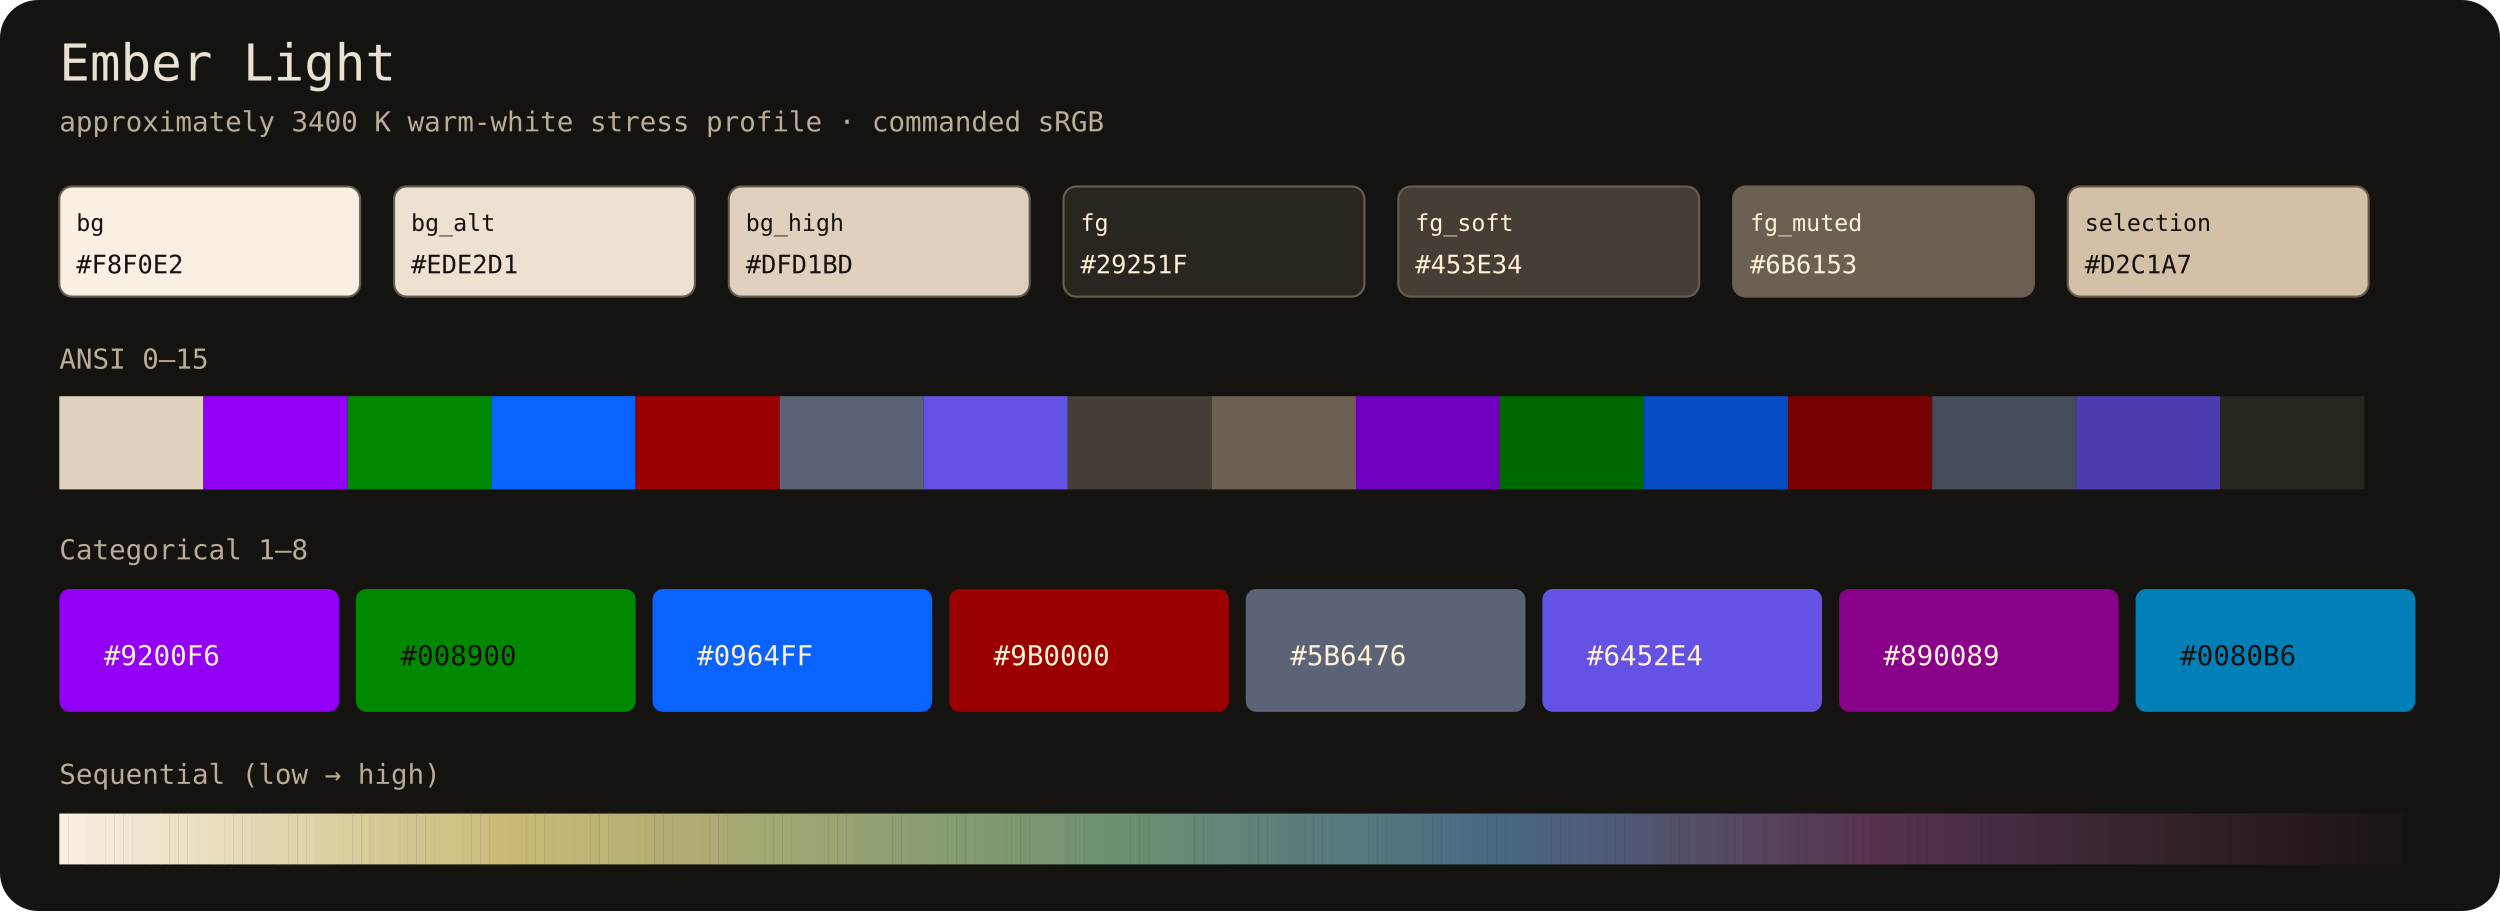
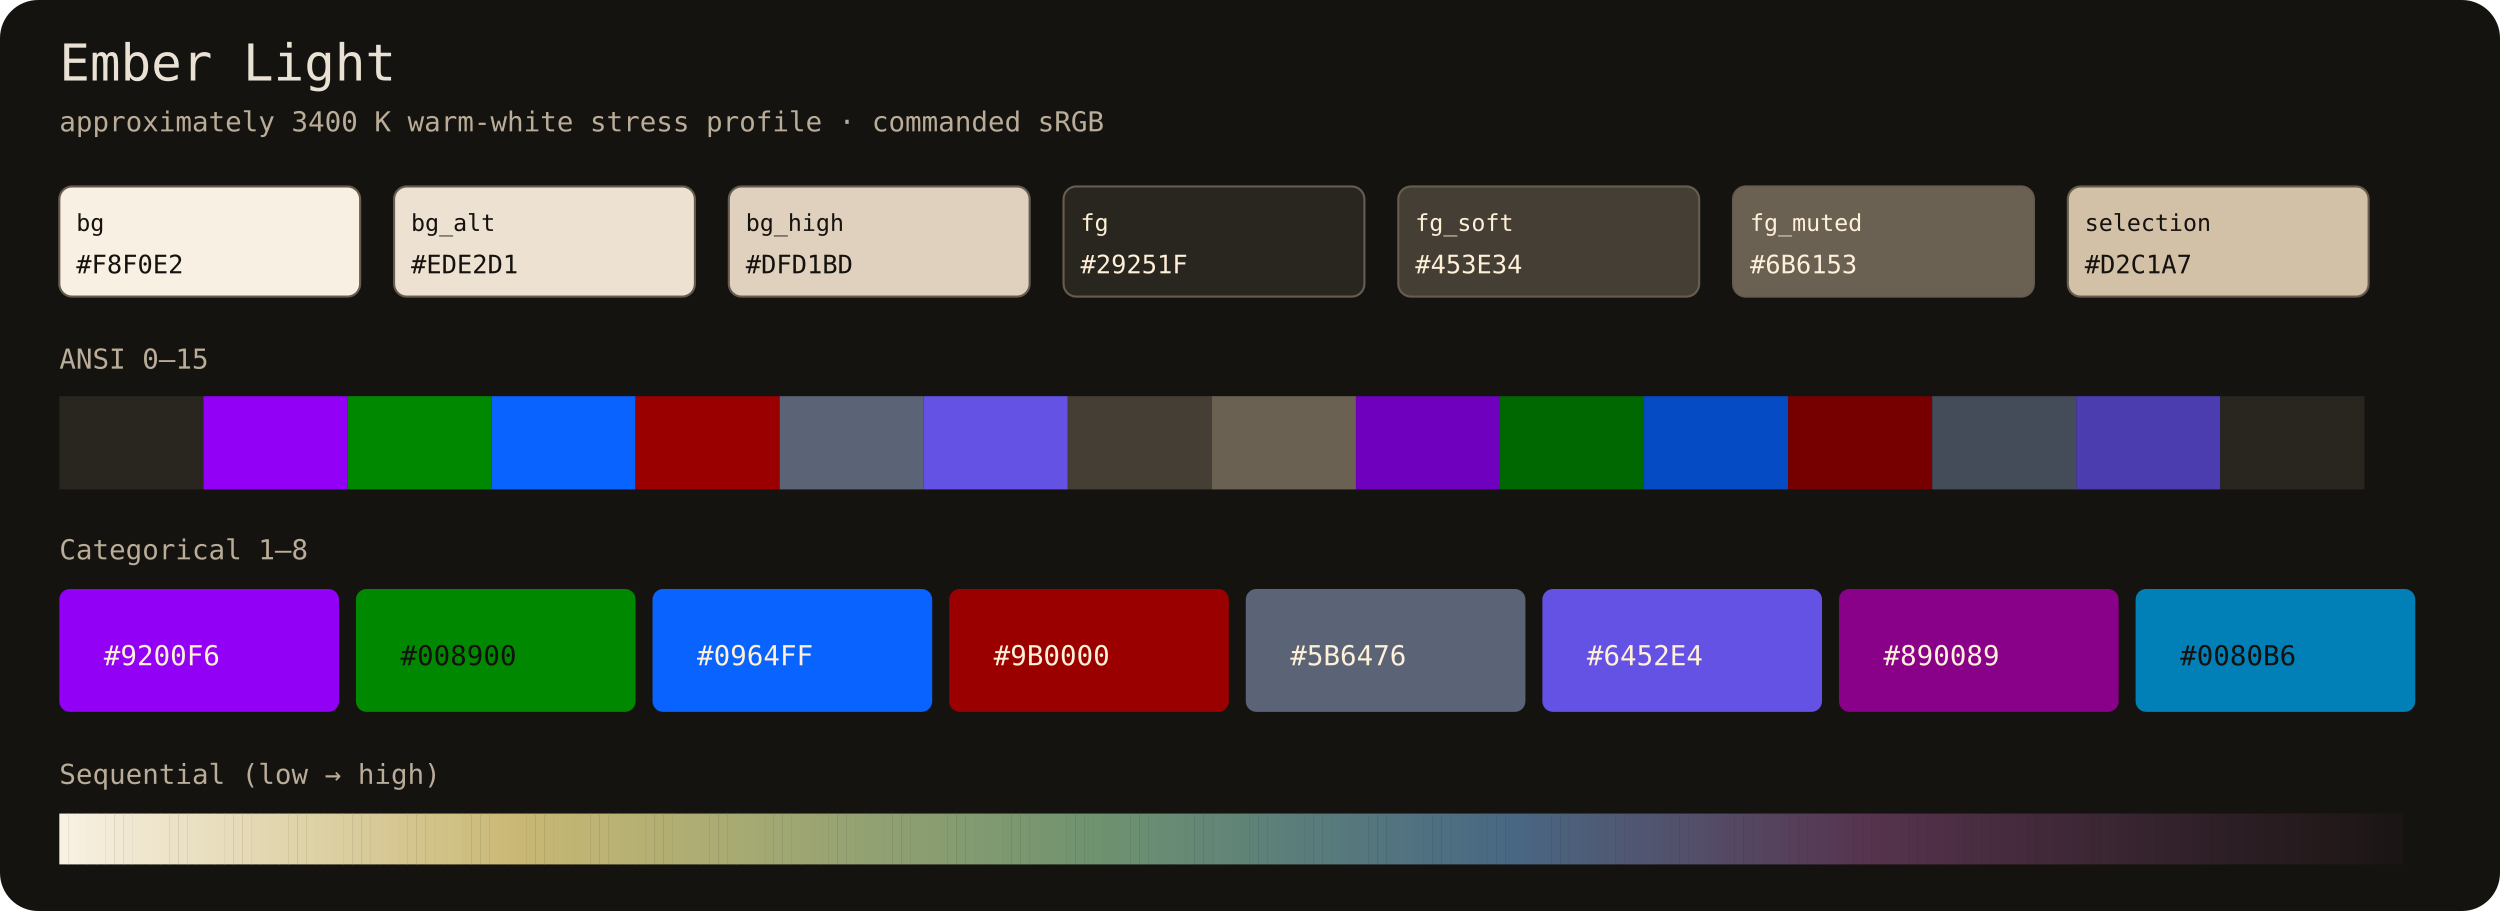
<svg xmlns="http://www.w3.org/2000/svg" width="1180" height="430" viewBox="0 0 1180 430">
  <rect width="100%" height="100%" rx="18" fill="#151310" />
  <text x="28" y="38" fill="#E9E1D4" font-size="24" font-family="ui-monospace, SFMono-Regular, Menlo, monospace">Ember Light</text>
  <text x="28" y="62" fill="#B9AC98" font-size="13" font-family="ui-monospace, SFMono-Regular, Menlo, monospace">approximately 3400 K warm-white stress profile · commanded sRGB</text>
  <rect x="28" y="88" width="142" height="52" rx="6" fill="#F8F0E2" stroke="#665D50" />
  <text x="36" y="109" fill="#14110E" font-size="11" font-family="ui-monospace, SFMono-Regular, Menlo, monospace">bg</text>
  <text x="36" y="129" fill="#14110E" font-size="12" font-family="ui-monospace, SFMono-Regular, Menlo, monospace">#F8F0E2</text>
  <rect x="186" y="88" width="142" height="52" rx="6" fill="#EDE2D1" stroke="#665D50" />
  <text x="194" y="109" fill="#14110E" font-size="11" font-family="ui-monospace, SFMono-Regular, Menlo, monospace">bg_alt</text>
  <text x="194" y="129" fill="#14110E" font-size="12" font-family="ui-monospace, SFMono-Regular, Menlo, monospace">#EDE2D1</text>
  <rect x="344" y="88" width="142" height="52" rx="6" fill="#DFD1BD" stroke="#665D50" />
  <text x="352" y="109" fill="#14110E" font-size="11" font-family="ui-monospace, SFMono-Regular, Menlo, monospace">bg_high</text>
  <text x="352" y="129" fill="#14110E" font-size="12" font-family="ui-monospace, SFMono-Regular, Menlo, monospace">#DFD1BD</text>
  <rect x="502" y="88" width="142" height="52" rx="6" fill="#29251F" stroke="#665D50" />
  <text x="510" y="109" fill="#FFF0D8" font-size="11" font-family="ui-monospace, SFMono-Regular, Menlo, monospace">fg</text>
  <text x="510" y="129" fill="#FFF0D8" font-size="12" font-family="ui-monospace, SFMono-Regular, Menlo, monospace">#29251F</text>
  <rect x="660" y="88" width="142" height="52" rx="6" fill="#453E34" stroke="#665D50" />
  <text x="668" y="109" fill="#FFF0D8" font-size="11" font-family="ui-monospace, SFMono-Regular, Menlo, monospace">fg_soft</text>
  <text x="668" y="129" fill="#FFF0D8" font-size="12" font-family="ui-monospace, SFMono-Regular, Menlo, monospace">#453E34</text>
  <rect x="818" y="88" width="142" height="52" rx="6" fill="#6B6153" stroke="#665D50" />
  <text x="826" y="109" fill="#FFF0D8" font-size="11" font-family="ui-monospace, SFMono-Regular, Menlo, monospace">fg_muted</text>
  <text x="826" y="129" fill="#FFF0D8" font-size="12" font-family="ui-monospace, SFMono-Regular, Menlo, monospace">#6B6153</text>
  <rect x="976" y="88" width="142" height="52" rx="6" fill="#D2C1A7" stroke="#665D50" />
  <text x="984" y="109" fill="#14110E" font-size="11" font-family="ui-monospace, SFMono-Regular, Menlo, monospace">selection</text>
  <text x="984" y="129" fill="#14110E" font-size="12" font-family="ui-monospace, SFMono-Regular, Menlo, monospace">#D2C1A7</text>
  <text x="28" y="174" fill="#B9AC98" font-size="13" font-family="ui-monospace, SFMono-Regular, Menlo, monospace">ANSI 0–15</text>
-   <rect x="28" y="187" width="68" height="44" fill="#DFD1BD" />
+   <rect x="28" y="187" width="68" height="44" fill="#29251F" />
  <rect x="96" y="187" width="68" height="44" fill="#9200F6" />
  <rect x="164" y="187" width="68" height="44" fill="#008900" />
  <rect x="232" y="187" width="68" height="44" fill="#0964FF" />
  <rect x="300" y="187" width="68" height="44" fill="#9B0000" />
  <rect x="368" y="187" width="68" height="44" fill="#5B6476" />
  <rect x="436" y="187" width="68" height="44" fill="#6452E4" />
  <rect x="504" y="187" width="68" height="44" fill="#453E34" />
  <rect x="572" y="187" width="68" height="44" fill="#6B6153" />
  <rect x="640" y="187" width="68" height="44" fill="#6F00BD" />
  <rect x="708" y="187" width="68" height="44" fill="#006800" />
  <rect x="776" y="187" width="68" height="44" fill="#054BC4" />
  <rect x="844" y="187" width="68" height="44" fill="#760000" />
  <rect x="912" y="187" width="68" height="44" fill="#444B59" />
  <rect x="980" y="187" width="68" height="44" fill="#4B3DAF" />
  <rect x="1048" y="187" width="68" height="44" fill="#29251F" />
  <text x="28" y="264" fill="#B9AC98" font-size="13" font-family="ui-monospace, SFMono-Regular, Menlo, monospace">Categorical 1–8</text>
  <rect x="28" y="278" width="132" height="58" rx="5" fill="#9200F6" />
  <text x="49" y="314" fill="#FFF0D8" font-size="13" font-family="ui-monospace, SFMono-Regular, Menlo, monospace">#9200F6</text>
  <rect x="168" y="278" width="132" height="58" rx="5" fill="#008900" />
  <text x="189" y="314" fill="#14110E" font-size="13" font-family="ui-monospace, SFMono-Regular, Menlo, monospace">#008900</text>
  <rect x="308" y="278" width="132" height="58" rx="5" fill="#0964FF" />
  <text x="329" y="314" fill="#FFF0D8" font-size="13" font-family="ui-monospace, SFMono-Regular, Menlo, monospace">#0964FF</text>
  <rect x="448" y="278" width="132" height="58" rx="5" fill="#9B0000" />
  <text x="469" y="314" fill="#FFF0D8" font-size="13" font-family="ui-monospace, SFMono-Regular, Menlo, monospace">#9B0000</text>
  <rect x="588" y="278" width="132" height="58" rx="5" fill="#5B6476" />
  <text x="609" y="314" fill="#FFF0D8" font-size="13" font-family="ui-monospace, SFMono-Regular, Menlo, monospace">#5B6476</text>
  <rect x="728" y="278" width="132" height="58" rx="5" fill="#6452E4" />
  <text x="749" y="314" fill="#FFF0D8" font-size="13" font-family="ui-monospace, SFMono-Regular, Menlo, monospace">#6452E4</text>
  <rect x="868" y="278" width="132" height="58" rx="5" fill="#890089" />
  <text x="889" y="314" fill="#FFF0D8" font-size="13" font-family="ui-monospace, SFMono-Regular, Menlo, monospace">#890089</text>
  <rect x="1008" y="278" width="132" height="58" rx="5" fill="#0080B6" />
  <text x="1029" y="314" fill="#14110E" font-size="13" font-family="ui-monospace, SFMono-Regular, Menlo, monospace">#0080B6</text>
  <text x="28" y="370" fill="#B9AC98" font-size="13" font-family="ui-monospace, SFMono-Regular, Menlo, monospace">Sequential (low → high)</text>
  <rect x="28.00" y="384" width="4.5" height="24" fill="#F8F0E2" />
  <rect x="32.32" y="384" width="4.5" height="24" fill="#F7EFE0" />
  <rect x="36.64" y="384" width="4.5" height="24" fill="#F6EEDE" />
  <rect x="40.96" y="384" width="4.5" height="24" fill="#F5EDDB" />
  <rect x="45.28" y="384" width="4.5" height="24" fill="#F4EBD9" />
  <rect x="49.60" y="384" width="4.5" height="24" fill="#F3EAD7" />
  <rect x="53.92" y="384" width="4.5" height="24" fill="#F2E9D5" />
  <rect x="58.24" y="384" width="4.5" height="24" fill="#F1E8D3" />
  <rect x="62.56" y="384" width="4.5" height="24" fill="#F0E7D0" />
  <rect x="66.88" y="384" width="4.5" height="24" fill="#EFE6CE" />
  <rect x="71.20" y="384" width="4.5" height="24" fill="#EEE5CC" />
  <rect x="75.52" y="384" width="4.5" height="24" fill="#EDE4CA" />
  <rect x="79.84" y="384" width="4.5" height="24" fill="#ECE2C8" />
  <rect x="84.16" y="384" width="4.5" height="24" fill="#EBE1C6" />
  <rect x="88.48" y="384" width="4.5" height="24" fill="#EAE0C3" />
  <rect x="92.80" y="384" width="4.5" height="24" fill="#E9DFC1" />
  <rect x="97.12" y="384" width="4.5" height="24" fill="#E9DEBF" />
  <rect x="101.44" y="384" width="4.5" height="24" fill="#E8DDBD" />
  <rect x="105.76" y="384" width="4.5" height="24" fill="#E7DCBB" />
  <rect x="110.08" y="384" width="4.5" height="24" fill="#E6DBB8" />
  <rect x="114.40" y="384" width="4.5" height="24" fill="#E5D9B6" />
  <rect x="118.72" y="384" width="4.5" height="24" fill="#E4D8B4" />
  <rect x="123.04" y="384" width="4.5" height="24" fill="#E3D7B2" />
  <rect x="127.36" y="384" width="4.5" height="24" fill="#E2D6B0" />
  <rect x="131.68" y="384" width="4.5" height="24" fill="#E1D5AE" />
  <rect x="136.00" y="384" width="4.5" height="24" fill="#E0D4AB" />
  <rect x="140.32" y="384" width="4.5" height="24" fill="#DFD3A9" />
  <rect x="144.64" y="384" width="4.5" height="24" fill="#DED2A7" />
  <rect x="148.96" y="384" width="4.5" height="24" fill="#DDD0A5" />
  <rect x="153.28" y="384" width="4.5" height="24" fill="#DCCFA3" />
  <rect x="157.60" y="384" width="4.5" height="24" fill="#DBCEA0" />
  <rect x="161.92" y="384" width="4.5" height="24" fill="#DACD9E" />
  <rect x="166.24" y="384" width="4.5" height="24" fill="#D9CC9C" />
  <rect x="170.56" y="384" width="4.5" height="24" fill="#D8CB9A" />
  <rect x="174.88" y="384" width="4.5" height="24" fill="#D8CA98" />
  <rect x="179.20" y="384" width="4.5" height="24" fill="#D7C995" />
  <rect x="183.52" y="384" width="4.5" height="24" fill="#D6C793" />
  <rect x="187.84" y="384" width="4.5" height="24" fill="#D5C691" />
  <rect x="192.16" y="384" width="4.5" height="24" fill="#D4C58F" />
  <rect x="196.48" y="384" width="4.5" height="24" fill="#D3C48C" />
  <rect x="200.80" y="384" width="4.5" height="24" fill="#D2C38A" />
  <rect x="205.12" y="384" width="4.5" height="24" fill="#D1C288" />
  <rect x="209.44" y="384" width="4.5" height="24" fill="#D0C186" />
  <rect x="213.76" y="384" width="4.5" height="24" fill="#CFC083" />
  <rect x="218.08" y="384" width="4.5" height="24" fill="#CEBE81" />
  <rect x="222.40" y="384" width="4.5" height="24" fill="#CDBD7F" />
  <rect x="226.72" y="384" width="4.5" height="24" fill="#CCBC7D" />
  <rect x="231.04" y="384" width="4.5" height="24" fill="#CCBB7A" />
  <rect x="235.36" y="384" width="4.5" height="24" fill="#CBBA78" />
  <rect x="239.68" y="384" width="4.5" height="24" fill="#CAB976" />
  <rect x="244.00" y="384" width="4.5" height="24" fill="#C9B874" />
  <rect x="248.32" y="384" width="4.5" height="24" fill="#C7B774" />
  <rect x="252.64" y="384" width="4.5" height="24" fill="#C6B774" />
  <rect x="256.96" y="384" width="4.5" height="24" fill="#C4B674" />
  <rect x="261.28" y="384" width="4.5" height="24" fill="#C3B574" />
  <rect x="265.60" y="384" width="4.5" height="24" fill="#C1B574" />
  <rect x="269.92" y="384" width="4.5" height="24" fill="#C0B474" />
  <rect x="274.24" y="384" width="4.5" height="24" fill="#BFB474" />
  <rect x="278.56" y="384" width="4.5" height="24" fill="#BDB374" />
  <rect x="282.88" y="384" width="4.5" height="24" fill="#BCB374" />
  <rect x="287.20" y="384" width="4.5" height="24" fill="#BAB274" />
  <rect x="291.52" y="384" width="4.5" height="24" fill="#B9B174" />
  <rect x="295.84" y="384" width="4.5" height="24" fill="#B7B174" />
  <rect x="300.16" y="384" width="4.5" height="24" fill="#B6B073" />
  <rect x="304.48" y="384" width="4.5" height="24" fill="#B5AF73" />
  <rect x="308.80" y="384" width="4.5" height="24" fill="#B3AF73" />
  <rect x="313.12" y="384" width="4.5" height="24" fill="#B2AE73" />
  <rect x="317.44" y="384" width="4.5" height="24" fill="#B0AE73" />
  <rect x="321.76" y="384" width="4.5" height="24" fill="#AFAD73" />
  <rect x="326.08" y="384" width="4.5" height="24" fill="#AEAD73" />
  <rect x="330.40" y="384" width="4.5" height="24" fill="#ACAC73" />
  <rect x="334.72" y="384" width="4.5" height="24" fill="#ABAB73" />
  <rect x="339.04" y="384" width="4.5" height="24" fill="#A9AB73" />
  <rect x="343.36" y="384" width="4.5" height="24" fill="#A8AA73" />
  <rect x="347.68" y="384" width="4.5" height="24" fill="#A6AA73" />
  <rect x="352.00" y="384" width="4.5" height="24" fill="#A5A973" />
  <rect x="356.32" y="384" width="4.5" height="24" fill="#A4A873" />
  <rect x="360.64" y="384" width="4.5" height="24" fill="#A2A873" />
  <rect x="364.96" y="384" width="4.5" height="24" fill="#A1A773" />
  <rect x="369.28" y="384" width="4.5" height="24" fill="#9FA772" />
  <rect x="373.60" y="384" width="4.5" height="24" fill="#9EA672" />
  <rect x="377.92" y="384" width="4.5" height="24" fill="#9DA572" />
  <rect x="382.24" y="384" width="4.5" height="24" fill="#9BA572" />
  <rect x="386.56" y="384" width="4.5" height="24" fill="#9AA472" />
  <rect x="390.88" y="384" width="4.5" height="24" fill="#98A472" />
  <rect x="395.20" y="384" width="4.5" height="24" fill="#97A372" />
  <rect x="399.52" y="384" width="4.5" height="24" fill="#96A272" />
  <rect x="403.84" y="384" width="4.5" height="24" fill="#94A272" />
  <rect x="408.16" y="384" width="4.5" height="24" fill="#93A172" />
  <rect x="412.48" y="384" width="4.5" height="24" fill="#91A172" />
  <rect x="416.80" y="384" width="4.5" height="24" fill="#90A072" />
  <rect x="421.12" y="384" width="4.5" height="24" fill="#8E9F71" />
  <rect x="425.44" y="384" width="4.5" height="24" fill="#8D9F71" />
  <rect x="429.76" y="384" width="4.5" height="24" fill="#8B9E71" />
  <rect x="434.08" y="384" width="4.5" height="24" fill="#8A9E71" />
  <rect x="438.40" y="384" width="4.5" height="24" fill="#899D71" />
  <rect x="442.72" y="384" width="4.5" height="24" fill="#879C71" />
  <rect x="447.04" y="384" width="4.5" height="24" fill="#869C71" />
  <rect x="451.36" y="384" width="4.5" height="24" fill="#849B71" />
  <rect x="455.68" y="384" width="4.5" height="24" fill="#839B71" />
  <rect x="460.00" y="384" width="4.5" height="24" fill="#819A71" />
  <rect x="464.32" y="384" width="4.5" height="24" fill="#809970" />
  <rect x="468.64" y="384" width="4.5" height="24" fill="#7F9970" />
  <rect x="472.96" y="384" width="4.5" height="24" fill="#7D9870" />
  <rect x="477.28" y="384" width="4.5" height="24" fill="#7C9870" />
  <rect x="481.60" y="384" width="4.5" height="24" fill="#7A9770" />
  <rect x="485.92" y="384" width="4.5" height="24" fill="#799670" />
  <rect x="490.24" y="384" width="4.5" height="24" fill="#779670" />
  <rect x="494.56" y="384" width="4.5" height="24" fill="#769570" />
  <rect x="498.88" y="384" width="4.5" height="24" fill="#749570" />
  <rect x="503.20" y="384" width="4.5" height="24" fill="#73946F" />
  <rect x="507.52" y="384" width="4.5" height="24" fill="#72936F" />
  <rect x="511.84" y="384" width="4.5" height="24" fill="#70936F" />
  <rect x="516.16" y="384" width="4.5" height="24" fill="#6F926F" />
  <rect x="520.48" y="384" width="4.5" height="24" fill="#6D916F" />
  <rect x="524.80" y="384" width="4.5" height="24" fill="#6C9070" />
  <rect x="529.12" y="384" width="4.5" height="24" fill="#6C9071" />
  <rect x="533.44" y="384" width="4.5" height="24" fill="#6B8F71" />
  <rect x="537.76" y="384" width="4.5" height="24" fill="#6A8E72" />
  <rect x="542.08" y="384" width="4.5" height="24" fill="#698D72" />
  <rect x="546.40" y="384" width="4.5" height="24" fill="#688C73" />
  <rect x="550.72" y="384" width="4.5" height="24" fill="#678B74" />
  <rect x="555.04" y="384" width="4.5" height="24" fill="#668A74" />
  <rect x="559.36" y="384" width="4.5" height="24" fill="#658975" />
  <rect x="563.68" y="384" width="4.5" height="24" fill="#648875" />
  <rect x="568.00" y="384" width="4.5" height="24" fill="#638776" />
  <rect x="572.32" y="384" width="4.5" height="24" fill="#638676" />
  <rect x="576.64" y="384" width="4.5" height="24" fill="#628577" />
  <rect x="580.96" y="384" width="4.5" height="24" fill="#618477" />
  <rect x="585.28" y="384" width="4.5" height="24" fill="#608378" />
  <rect x="589.60" y="384" width="4.5" height="24" fill="#5F8278" />
  <rect x="593.92" y="384" width="4.5" height="24" fill="#5E8179" />
  <rect x="598.24" y="384" width="4.5" height="24" fill="#5D8079" />
  <rect x="602.56" y="384" width="4.5" height="24" fill="#5C7F7A" />
  <rect x="606.88" y="384" width="4.5" height="24" fill="#5C7E7A" />
  <rect x="611.20" y="384" width="4.5" height="24" fill="#5B7D7A" />
  <rect x="615.52" y="384" width="4.5" height="24" fill="#5A7C7B" />
  <rect x="619.84" y="384" width="4.5" height="24" fill="#597B7B" />
  <rect x="624.16" y="384" width="4.5" height="24" fill="#587B7C" />
  <rect x="628.48" y="384" width="4.5" height="24" fill="#577A7C" />
  <rect x="632.80" y="384" width="4.5" height="24" fill="#56797D" />
  <rect x="637.12" y="384" width="4.5" height="24" fill="#56787D" />
  <rect x="641.44" y="384" width="4.5" height="24" fill="#55777D" />
  <rect x="645.76" y="384" width="4.5" height="24" fill="#54767E" />
  <rect x="650.08" y="384" width="4.5" height="24" fill="#53757E" />
  <rect x="654.40" y="384" width="4.5" height="24" fill="#52747F" />
  <rect x="658.72" y="384" width="4.5" height="24" fill="#52737F" />
  <rect x="663.04" y="384" width="4.5" height="24" fill="#51727F" />
  <rect x="667.36" y="384" width="4.5" height="24" fill="#507180" />
  <rect x="671.68" y="384" width="4.5" height="24" fill="#4F7080" />
  <rect x="676.00" y="384" width="4.5" height="24" fill="#4E6F80" />
  <rect x="680.32" y="384" width="4.5" height="24" fill="#4E6E81" />
  <rect x="684.64" y="384" width="4.5" height="24" fill="#4D6D81" />
  <rect x="688.96" y="384" width="4.5" height="24" fill="#4C6C81" />
  <rect x="693.28" y="384" width="4.5" height="24" fill="#4B6B82" />
  <rect x="697.60" y="384" width="4.5" height="24" fill="#4A6A82" />
  <rect x="701.92" y="384" width="4.5" height="24" fill="#4A6982" />
  <rect x="706.24" y="384" width="4.5" height="24" fill="#496883" />
  <rect x="710.56" y="384" width="4.5" height="24" fill="#486783" />
  <rect x="714.88" y="384" width="4.5" height="24" fill="#496682" />
  <rect x="719.20" y="384" width="4.5" height="24" fill="#496581" />
  <rect x="723.52" y="384" width="4.5" height="24" fill="#4A647F" />
  <rect x="727.84" y="384" width="4.5" height="24" fill="#4B637E" />
  <rect x="732.16" y="384" width="4.5" height="24" fill="#4B617D" />
  <rect x="736.48" y="384" width="4.5" height="24" fill="#4C607C" />
  <rect x="740.80" y="384" width="4.5" height="24" fill="#4D5F7A" />
  <rect x="745.12" y="384" width="4.5" height="24" fill="#4D5E79" />
  <rect x="749.44" y="384" width="4.5" height="24" fill="#4E5C78" />
  <rect x="753.76" y="384" width="4.5" height="24" fill="#4E5B76" />
  <rect x="758.08" y="384" width="4.5" height="24" fill="#4F5A75" />
  <rect x="762.40" y="384" width="4.5" height="24" fill="#4F5974" />
  <rect x="766.72" y="384" width="4.5" height="24" fill="#505772" />
  <rect x="771.04" y="384" width="4.5" height="24" fill="#505671" />
  <rect x="775.36" y="384" width="4.5" height="24" fill="#515570" />
  <rect x="779.68" y="384" width="4.5" height="24" fill="#51546E" />
  <rect x="784.00" y="384" width="4.5" height="24" fill="#52526D" />
  <rect x="788.32" y="384" width="4.5" height="24" fill="#52516C" />
  <rect x="792.64" y="384" width="4.5" height="24" fill="#52506A" />
  <rect x="796.96" y="384" width="4.5" height="24" fill="#534E69" />
  <rect x="801.28" y="384" width="4.5" height="24" fill="#534D67" />
  <rect x="805.60" y="384" width="4.5" height="24" fill="#534C66" />
  <rect x="809.92" y="384" width="4.5" height="24" fill="#544A65" />
  <rect x="814.24" y="384" width="4.5" height="24" fill="#544963" />
  <rect x="818.56" y="384" width="4.5" height="24" fill="#544862" />
  <rect x="822.88" y="384" width="4.5" height="24" fill="#544661" />
  <rect x="827.20" y="384" width="4.5" height="24" fill="#55455F" />
  <rect x="831.52" y="384" width="4.5" height="24" fill="#55435E" />
  <rect x="835.84" y="384" width="4.5" height="24" fill="#55425C" />
  <rect x="840.16" y="384" width="4.5" height="24" fill="#55415B" />
  <rect x="844.48" y="384" width="4.5" height="24" fill="#553F5A" />
  <rect x="848.80" y="384" width="4.5" height="24" fill="#563E58" />
  <rect x="853.12" y="384" width="4.5" height="24" fill="#563C57" />
  <rect x="857.44" y="384" width="4.5" height="24" fill="#563B55" />
  <rect x="861.76" y="384" width="4.5" height="24" fill="#563954" />
  <rect x="866.08" y="384" width="4.5" height="24" fill="#563853" />
  <rect x="870.40" y="384" width="4.5" height="24" fill="#563751" />
  <rect x="874.72" y="384" width="4.5" height="24" fill="#563550" />
  <rect x="879.04" y="384" width="4.5" height="24" fill="#56334E" />
  <rect x="883.36" y="384" width="4.5" height="24" fill="#55334D" />
  <rect x="887.68" y="384" width="4.5" height="24" fill="#54324C" />
  <rect x="892.00" y="384" width="4.5" height="24" fill="#53324B" />
  <rect x="896.32" y="384" width="4.5" height="24" fill="#52314A" />
  <rect x="900.64" y="384" width="4.5" height="24" fill="#513049" />
  <rect x="904.96" y="384" width="4.5" height="24" fill="#503048" />
  <rect x="909.28" y="384" width="4.5" height="24" fill="#4F2F47" />
  <rect x="913.60" y="384" width="4.5" height="24" fill="#4E2F46" />
  <rect x="917.92" y="384" width="4.5" height="24" fill="#4D2E45" />
  <rect x="922.24" y="384" width="4.5" height="24" fill="#4B2E44" />
  <rect x="926.56" y="384" width="4.5" height="24" fill="#4A2D43" />
  <rect x="930.88" y="384" width="4.5" height="24" fill="#492D41" />
  <rect x="935.20" y="384" width="4.5" height="24" fill="#482C41" />
  <rect x="939.52" y="384" width="4.5" height="24" fill="#472C3F" />
  <rect x="943.84" y="384" width="4.5" height="24" fill="#462B3E" />
  <rect x="948.16" y="384" width="4.5" height="24" fill="#452B3D" />
  <rect x="952.48" y="384" width="4.5" height="24" fill="#442A3C" />
  <rect x="956.80" y="384" width="4.5" height="24" fill="#432A3B" />
  <rect x="961.12" y="384" width="4.5" height="24" fill="#42293A" />
  <rect x="965.44" y="384" width="4.5" height="24" fill="#412939" />
  <rect x="969.76" y="384" width="4.5" height="24" fill="#402838" />
  <rect x="974.08" y="384" width="4.5" height="24" fill="#3F2837" />
  <rect x="978.40" y="384" width="4.5" height="24" fill="#3E2736" />
  <rect x="982.72" y="384" width="4.5" height="24" fill="#3D2735" />
  <rect x="987.04" y="384" width="4.5" height="24" fill="#3C2634" />
  <rect x="991.36" y="384" width="4.5" height="24" fill="#3B2633" />
  <rect x="995.68" y="384" width="4.5" height="24" fill="#3A2532" />
  <rect x="1000.00" y="384" width="4.5" height="24" fill="#392431" />
  <rect x="1004.32" y="384" width="4.5" height="24" fill="#382430" />
  <rect x="1008.64" y="384" width="4.5" height="24" fill="#37232F" />
  <rect x="1012.96" y="384" width="4.5" height="24" fill="#35232E" />
  <rect x="1017.28" y="384" width="4.5" height="24" fill="#34222D" />
  <rect x="1021.60" y="384" width="4.5" height="24" fill="#33222C" />
  <rect x="1025.92" y="384" width="4.5" height="24" fill="#33212B" />
  <rect x="1030.24" y="384" width="4.5" height="24" fill="#31212A" />
  <rect x="1034.56" y="384" width="4.5" height="24" fill="#302029" />
  <rect x="1038.88" y="384" width="4.5" height="24" fill="#2F2028" />
  <rect x="1043.20" y="384" width="4.5" height="24" fill="#2E1F27" />
  <rect x="1047.52" y="384" width="4.5" height="24" fill="#2D1F26" />
  <rect x="1051.84" y="384" width="4.5" height="24" fill="#2C1E25" />
  <rect x="1056.16" y="384" width="4.5" height="24" fill="#2B1E24" />
  <rect x="1060.48" y="384" width="4.5" height="24" fill="#2A1D23" />
  <rect x="1064.80" y="384" width="4.5" height="24" fill="#2A1D22" />
  <rect x="1069.12" y="384" width="4.5" height="24" fill="#291C21" />
  <rect x="1073.44" y="384" width="4.5" height="24" fill="#281C20" />
  <rect x="1077.76" y="384" width="4.5" height="24" fill="#271B1F" />
  <rect x="1082.08" y="384" width="4.5" height="24" fill="#261B1E" />
  <rect x="1086.40" y="384" width="4.5" height="24" fill="#251A1D" />
  <rect x="1090.72" y="384" width="4.5" height="24" fill="#241A1C" />
  <rect x="1095.04" y="384" width="4.5" height="24" fill="#23191B" />
  <rect x="1099.36" y="384" width="4.5" height="24" fill="#22191B" />
  <rect x="1103.68" y="384" width="4.5" height="24" fill="#21181A" />
  <rect x="1108.00" y="384" width="4.5" height="24" fill="#201819" />
  <rect x="1112.32" y="384" width="4.5" height="24" fill="#1F1718" />
  <rect x="1116.64" y="384" width="4.5" height="24" fill="#1E1617" />
  <rect x="1120.96" y="384" width="4.5" height="24" fill="#1D1616" />
  <rect x="1125.28" y="384" width="4.5" height="24" fill="#1C1515" />
  <rect x="1129.60" y="384" width="4.5" height="24" fill="#1B1514" />
</svg>
